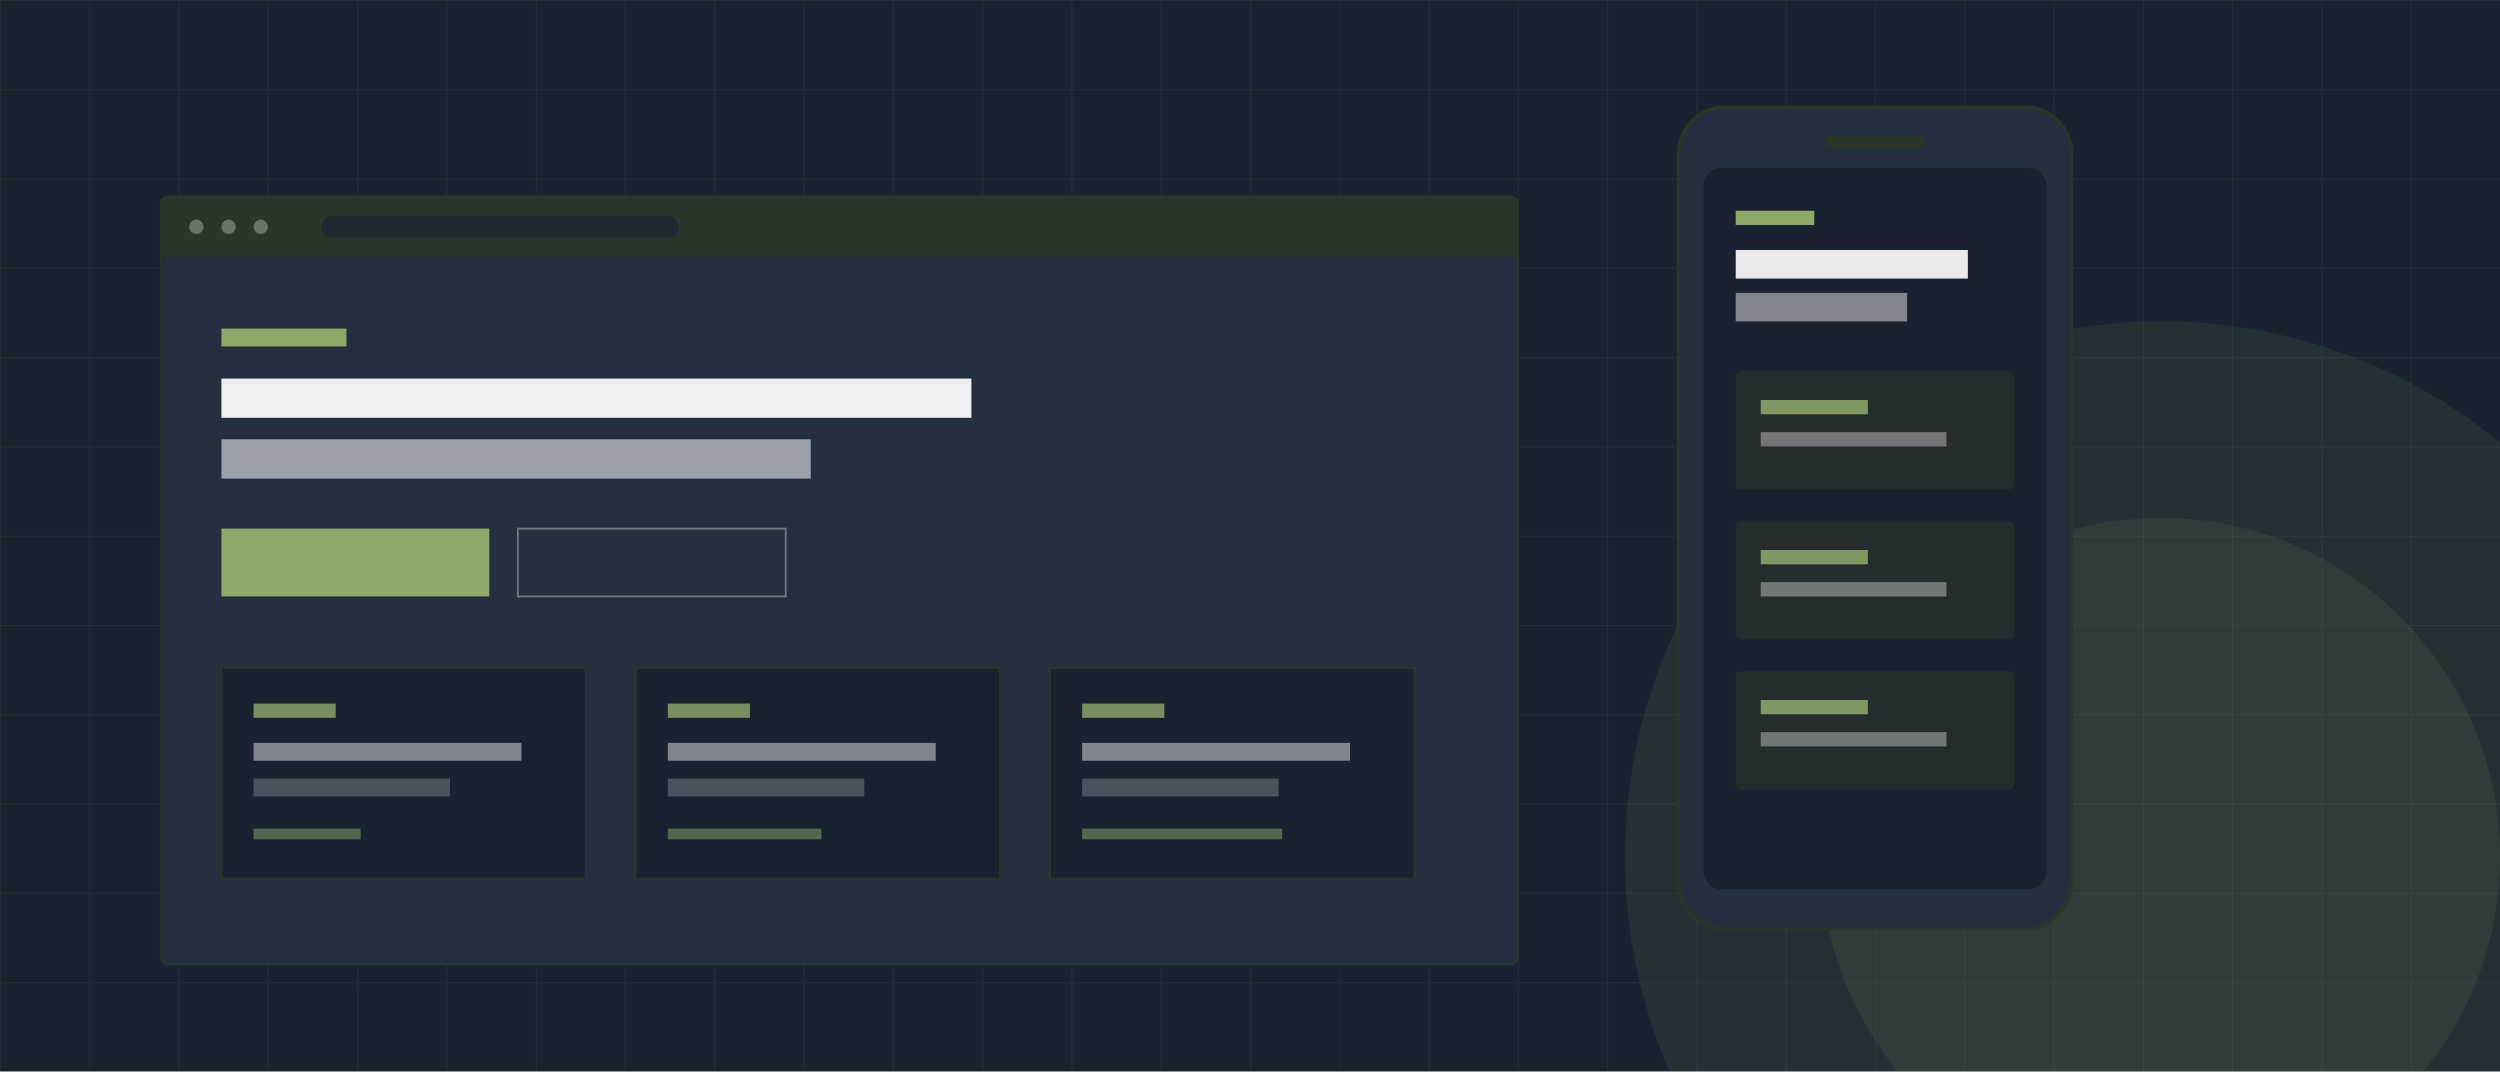
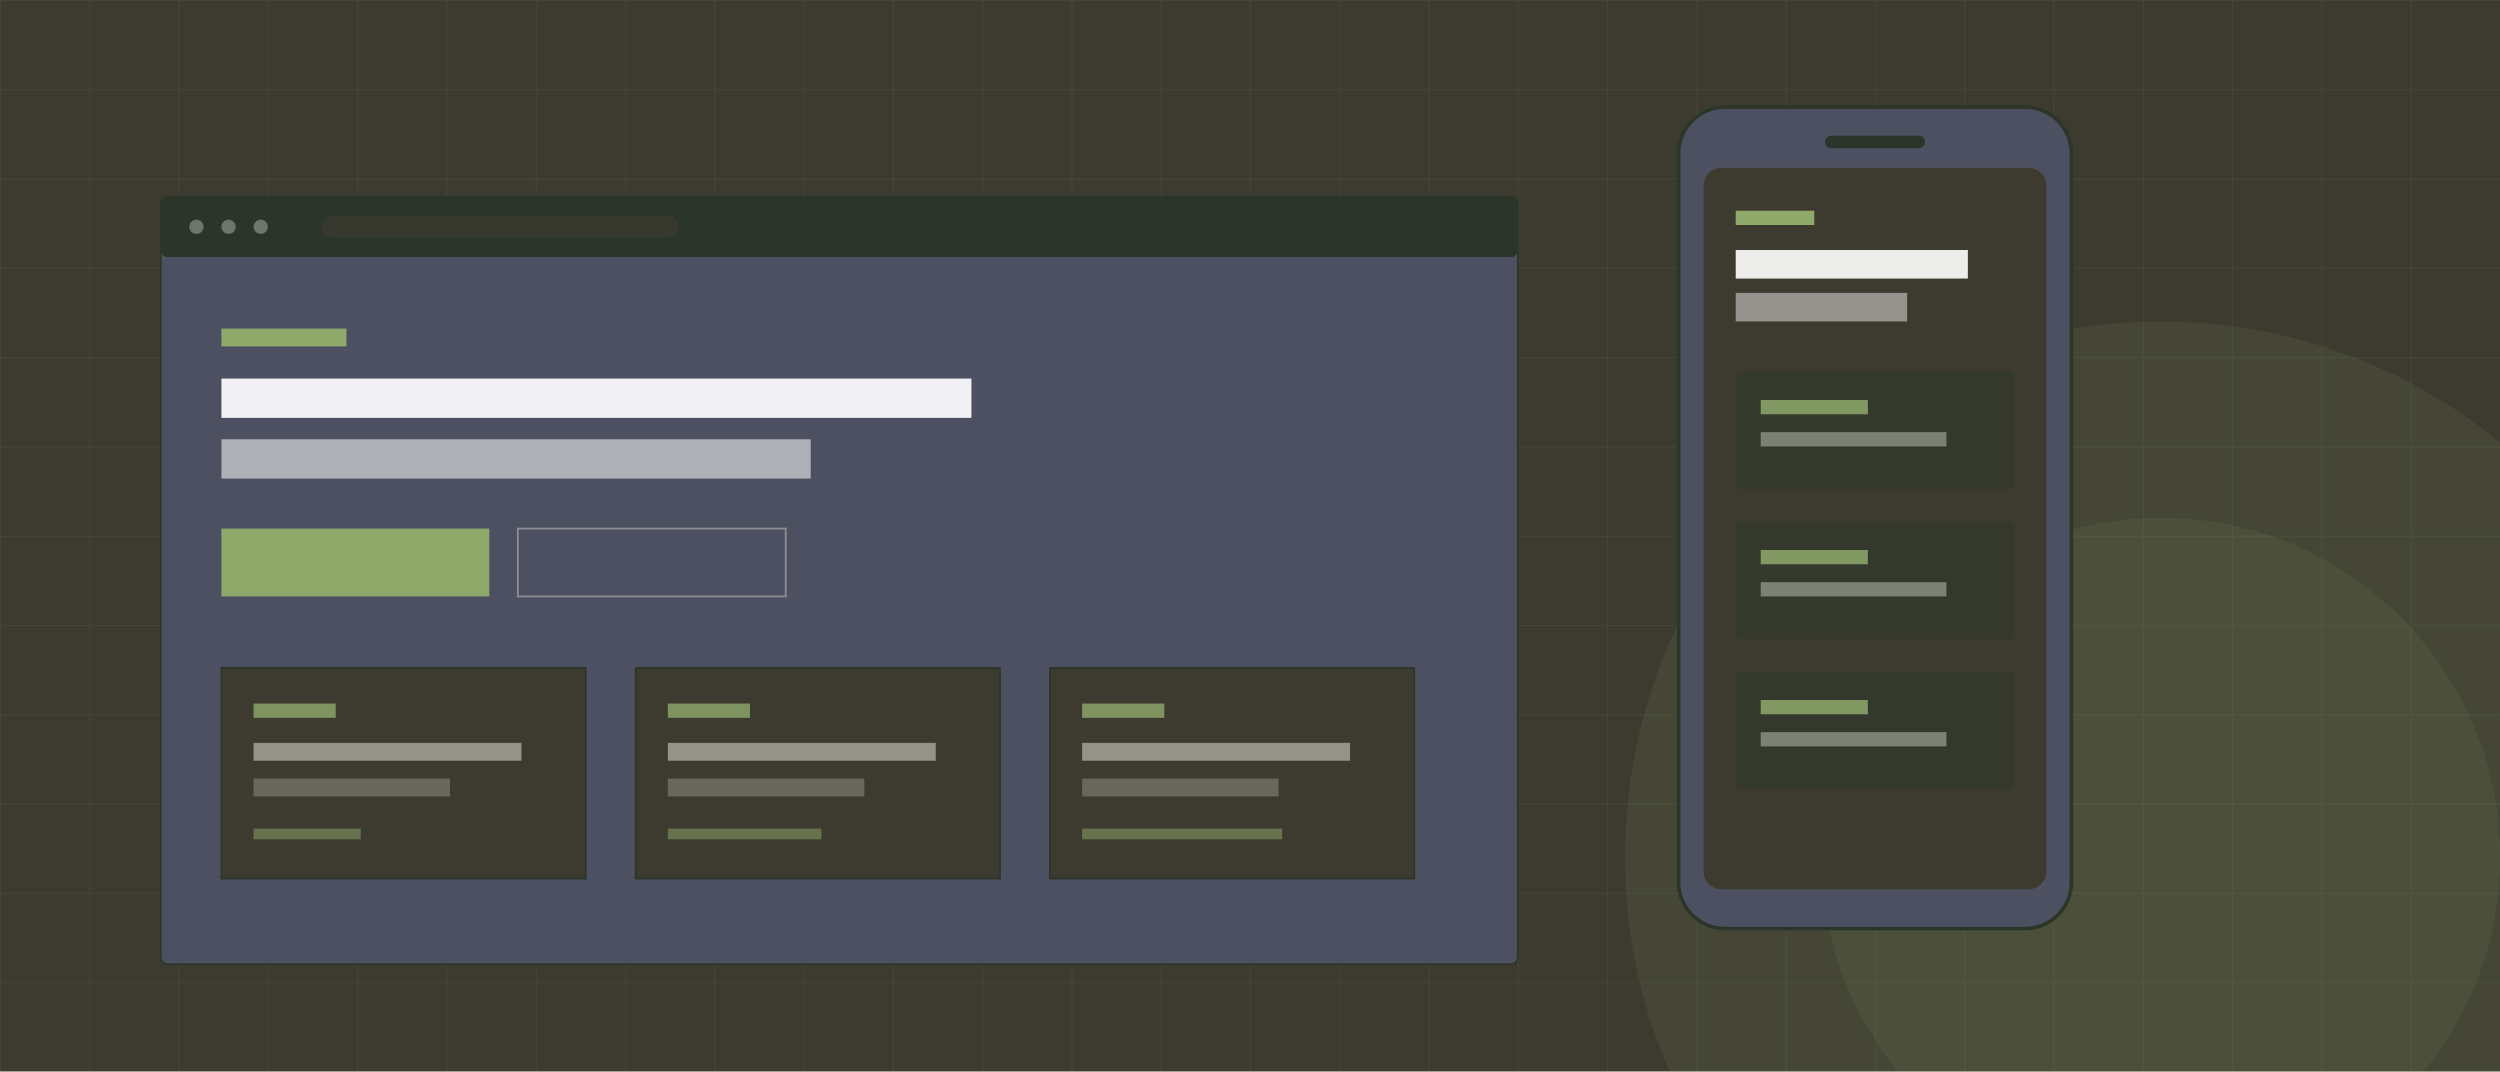
<svg xmlns="http://www.w3.org/2000/svg" viewBox="0 0 1400 600" width="1400" height="600" role="img" aria-label="TALLGRASS LANDSCAPE CO. — project cover">
-   <rect width="1400" height="600" fill="#1a2230" />
+   <rect width="1400" height="600" fill="#3D3B30" />
  <defs>
    <pattern id="g50" width="50" height="50" patternUnits="userSpaceOnUse">
      <path d="M 50 0 L 0 0 0 50" fill="none" stroke="#8fa96b" stroke-width="1" />
    </pattern>
  </defs>
  <rect width="1400" height="600" fill="url(#g50)" opacity="0.1" />
  <circle cx="1210" cy="480" r="300" fill="#8fa96b" opacity="0.10" />
  <circle cx="1210" cy="480" r="190" fill="#8fa96b" opacity="0.10" />
-   <rect x="90" y="110" width="760" height="430" rx="4" fill="#242f40" stroke="#2b3529" />
+   <rect x="90" y="110" width="760" height="430" rx="4" fill="#4D5061" stroke="#2b3529" />
  <rect x="90" y="110" width="760" height="34" rx="4" fill="#2b3529" />
-   <circle cx="110" cy="127" r="4" fill="#e5e5e5" opacity="0.35" />
-   <circle cx="128" cy="127" r="4" fill="#e5e5e5" opacity="0.35" />
-   <circle cx="146" cy="127" r="4" fill="#e5e5e5" opacity="0.35" />
-   <rect x="180" y="121" width="200" height="12" rx="6" fill="#1a2230" opacity="0.7" />
+   <circle cx="110" cy="127" r="4" fill="#E9EDDE" opacity="0.35" />
+   <circle cx="128" cy="127" r="4" fill="#E9EDDE" opacity="0.35" />
+   <circle cx="146" cy="127" r="4" fill="#E9EDDE" opacity="0.35" />
+   <rect x="180" y="121" width="200" height="12" rx="6" fill="#3D3B30" opacity="0.7" />
  <rect x="124" y="184" width="70" height="10" fill="#8fa96b" />
  <rect x="124" y="212" width="420" height="22" fill="#ffffff" opacity="0.92" />
  <rect x="124" y="246" width="330" height="22" fill="#ffffff" opacity="0.55" />
  <rect x="124" y="296" width="150" height="38" fill="#8fa96b" />
-   <rect x="290" y="296" width="150" height="38" fill="none" stroke="#e5e5e5" opacity="0.4" />
-   <rect x="124" y="374" width="204" height="118" fill="#1a2230" stroke="#2b3529" />
+   <rect x="290" y="296" width="150" height="38" fill="none" stroke="#E9EDDE" opacity="0.4" />
+   <rect x="124" y="374" width="204" height="118" fill="#3D3B30" stroke="#2b3529" />
  <rect x="142" y="394" width="46" height="8" fill="#8fa96b" opacity="0.8" />
-   <rect x="142" y="416" width="150" height="10" fill="#e5e5e5" opacity="0.5" />
-   <rect x="142" y="436" width="110" height="10" fill="#e5e5e5" opacity="0.25" />
+   <rect x="142" y="416" width="150" height="10" fill="#E9EDDE" opacity="0.5" />
+   <rect x="142" y="436" width="110" height="10" fill="#E9EDDE" opacity="0.25" />
  <rect x="142" y="464" width="60" height="6" fill="#8fa96b" opacity="0.5" />
-   <rect x="356" y="374" width="204" height="118" fill="#1a2230" stroke="#2b3529" />
+   <rect x="356" y="374" width="204" height="118" fill="#3D3B30" stroke="#2b3529" />
  <rect x="374" y="394" width="46" height="8" fill="#8fa96b" opacity="0.8" />
-   <rect x="374" y="416" width="150" height="10" fill="#e5e5e5" opacity="0.5" />
-   <rect x="374" y="436" width="110" height="10" fill="#e5e5e5" opacity="0.25" />
+   <rect x="374" y="416" width="150" height="10" fill="#E9EDDE" opacity="0.5" />
+   <rect x="374" y="436" width="110" height="10" fill="#E9EDDE" opacity="0.25" />
  <rect x="374" y="464" width="86" height="6" fill="#8fa96b" opacity="0.5" />
-   <rect x="588" y="374" width="204" height="118" fill="#1a2230" stroke="#2b3529" />
+   <rect x="588" y="374" width="204" height="118" fill="#3D3B30" stroke="#2b3529" />
  <rect x="606" y="394" width="46" height="8" fill="#8fa96b" opacity="0.8" />
-   <rect x="606" y="416" width="150" height="10" fill="#e5e5e5" opacity="0.5" />
-   <rect x="606" y="436" width="110" height="10" fill="#e5e5e5" opacity="0.25" />
+   <rect x="606" y="416" width="150" height="10" fill="#E9EDDE" opacity="0.5" />
+   <rect x="606" y="436" width="110" height="10" fill="#E9EDDE" opacity="0.25" />
  <rect x="606" y="464" width="112" height="6" fill="#8fa96b" opacity="0.5" />
-   <rect x="940" y="60" width="220" height="460" rx="26" fill="#242f40" stroke="#2b3529" stroke-width="2" />
-   <rect x="954" y="94" width="192" height="404" rx="10" fill="#1a2230" />
+   <rect x="940" y="60" width="220" height="460" rx="26" fill="#4D5061" stroke="#2b3529" stroke-width="2" />
+   <rect x="954" y="94" width="192" height="404" rx="10" fill="#3D3B30" />
  <rect x="1022" y="76" width="56" height="7" rx="3.5" fill="#2b3529" />
  <rect x="972" y="118" width="44" height="8" fill="#8fa96b" />
  <rect x="972" y="140" width="130" height="16" fill="#ffffff" opacity="0.9" />
  <rect x="972" y="164" width="96" height="16" fill="#ffffff" opacity="0.45" />
  <rect x="972" y="208" width="156" height="66" rx="3" fill="#2b3529" opacity="0.55" />
  <rect x="986" y="224" width="60" height="8" fill="#8fa96b" opacity="0.85" />
-   <rect x="986" y="242" width="104" height="8" fill="#e5e5e5" opacity="0.4" />
+   <rect x="986" y="242" width="104" height="8" fill="#E9EDDE" opacity="0.4" />
  <rect x="972" y="292" width="156" height="66" rx="3" fill="#2b3529" opacity="0.55" />
  <rect x="986" y="308" width="60" height="8" fill="#8fa96b" opacity="0.85" />
-   <rect x="986" y="326" width="104" height="8" fill="#e5e5e5" opacity="0.4" />
+   <rect x="986" y="326" width="104" height="8" fill="#E9EDDE" opacity="0.4" />
  <rect x="972" y="376" width="156" height="66" rx="3" fill="#2b3529" opacity="0.55" />
  <rect x="986" y="392" width="60" height="8" fill="#8fa96b" opacity="0.85" />
-   <rect x="986" y="410" width="104" height="8" fill="#e5e5e5" opacity="0.4" />
+   <rect x="986" y="410" width="104" height="8" fill="#E9EDDE" opacity="0.4" />
</svg>
